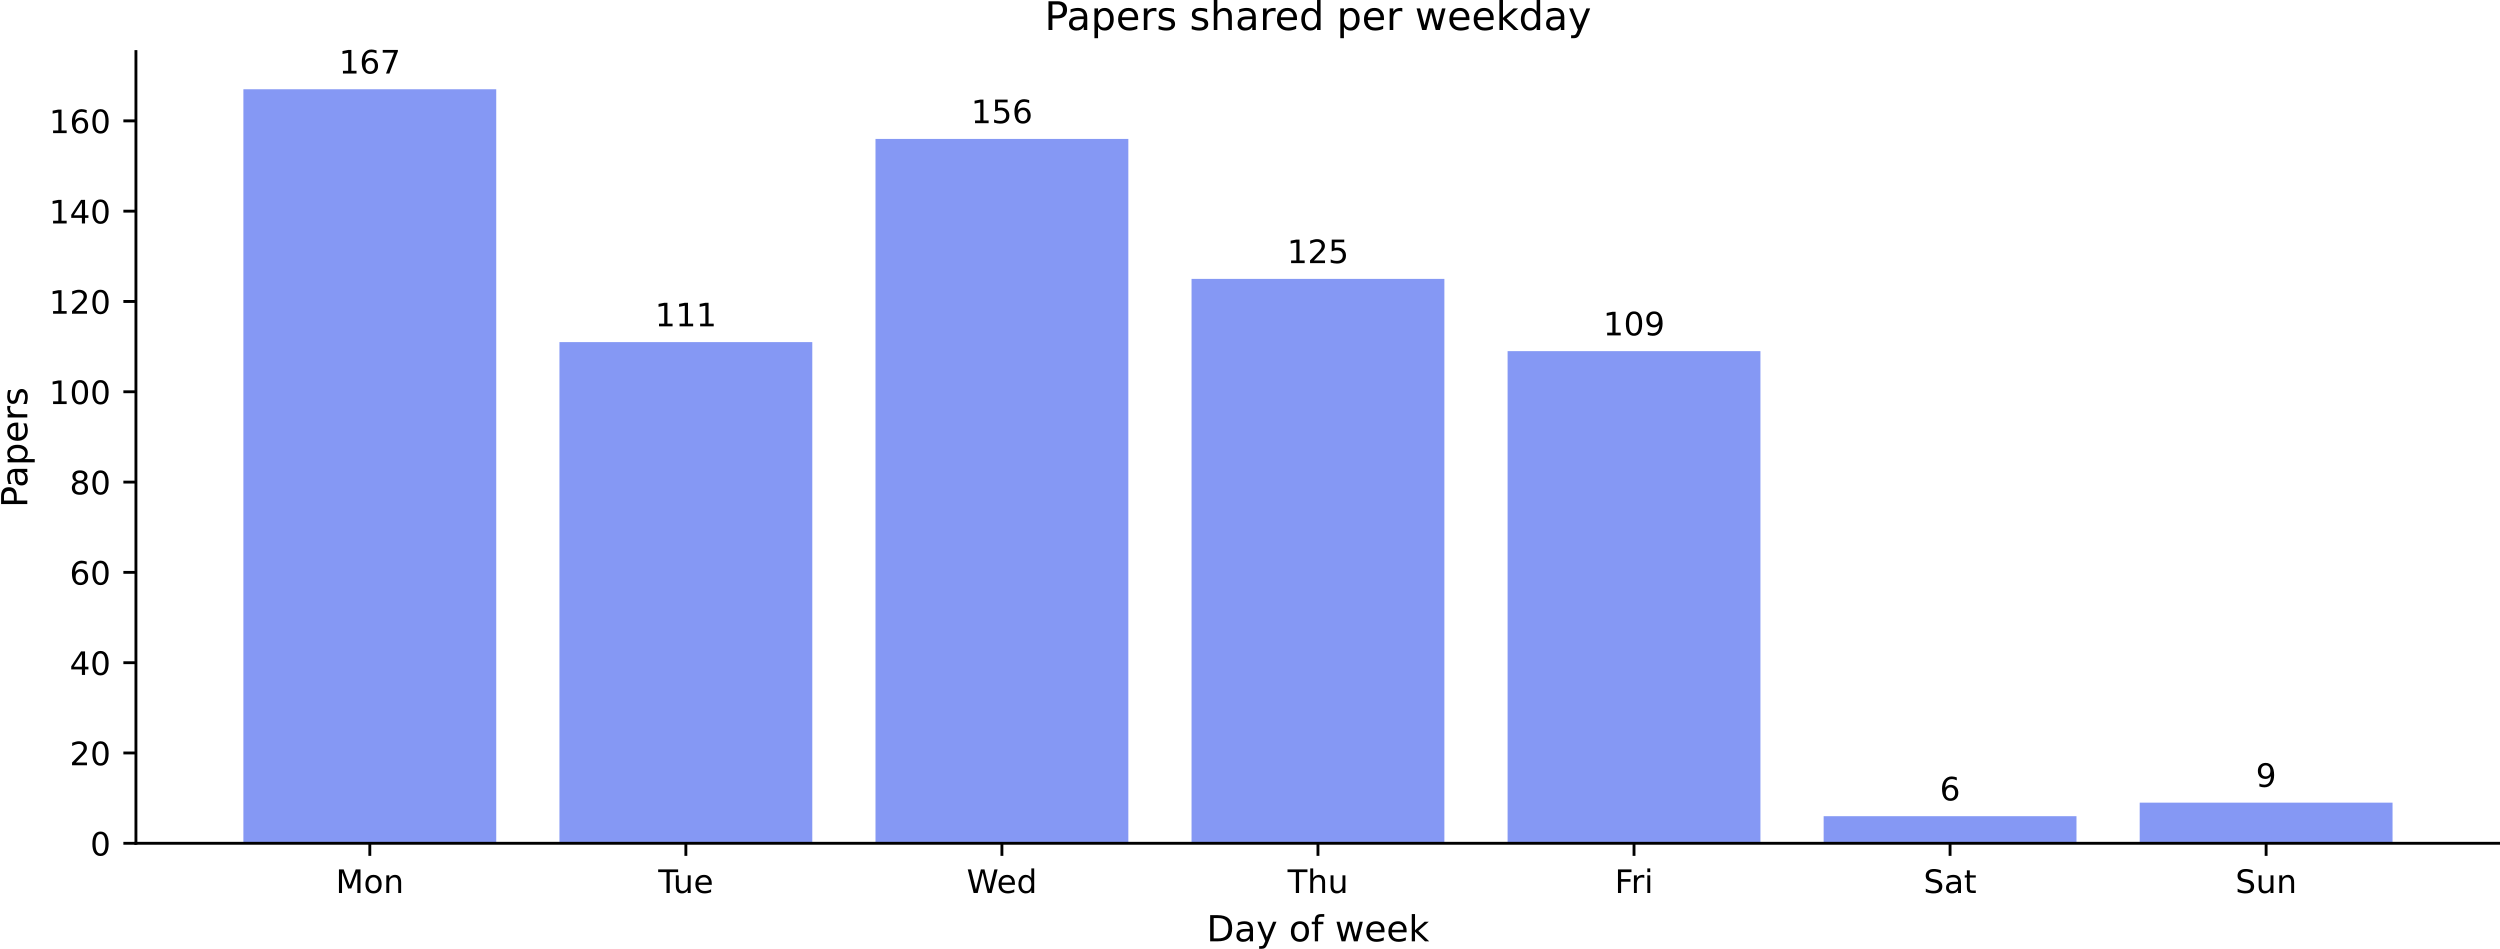
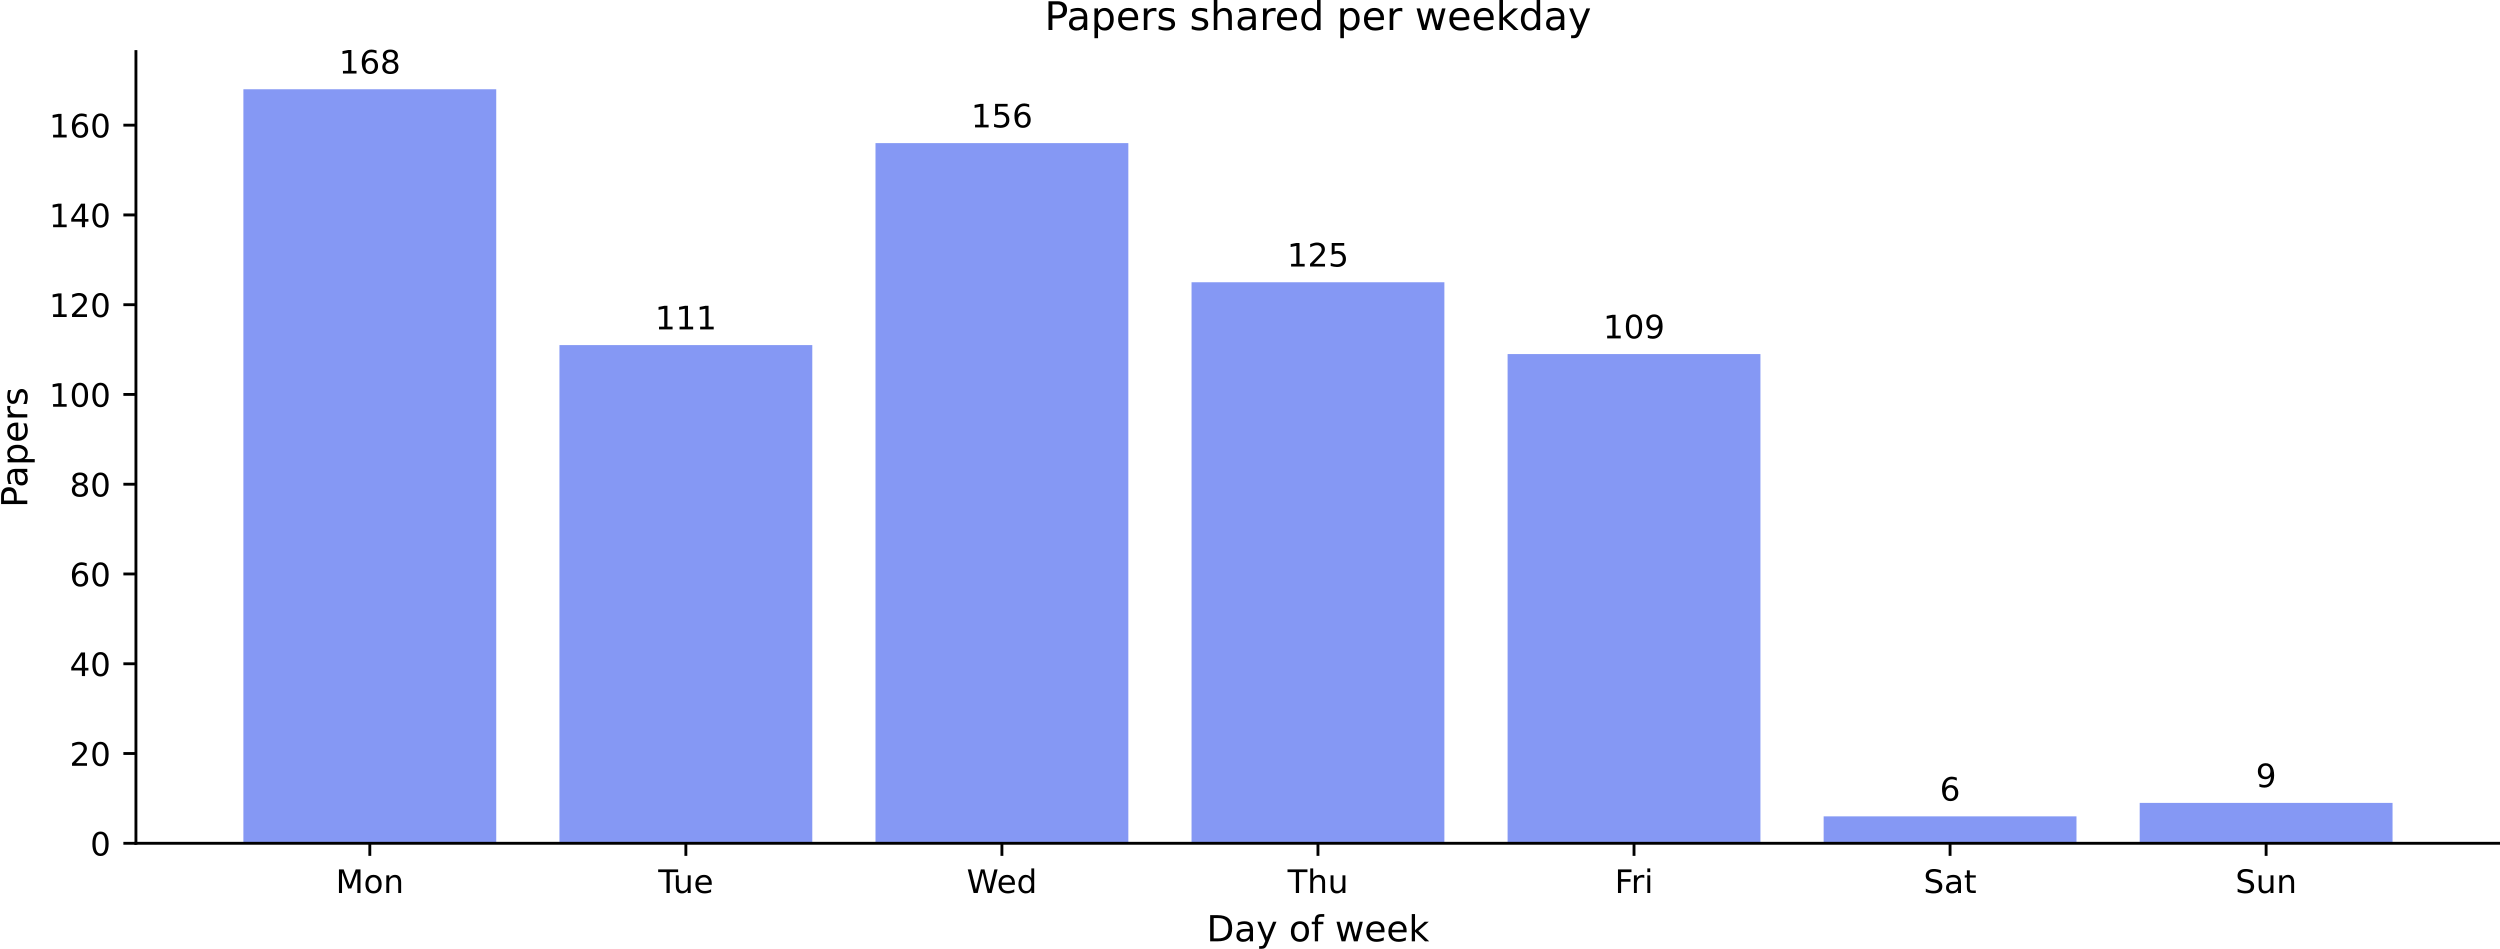
<svg xmlns="http://www.w3.org/2000/svg" xmlns:xlink="http://www.w3.org/1999/xlink" width="696.24pt" height="264.24pt" viewBox="0 0 696.24 264.24" version="1.1">
  <defs>
    <style type="text/css">*{stroke-linejoin: round; stroke-linecap: butt}</style>
  </defs>
  <g id="figure_1">
    <g id="patch_1">
      <path d="M 0 264.24  L 696.24 264.24  L 696.24 0  L 0 0  L 0 264.24  z " style="fill: none" />
    </g>
    <g id="axes_1">
      <g id="patch_2">
        <path d="M 37.857 234.852  L 696.24 234.852  L 696.24 14.358  L 37.857 14.358  L 37.857 234.852  z " style="fill: none" />
      </g>
      <g id="patch_3">
-         <path d="M 67.783 234.852  L 138.199 234.852  L 138.199 24.858  L 67.783 24.858  z " clip-path="url(#pce45de5366)" style="fill: #4361ee; opacity: 0.65" />
+         <path d="M 67.783 234.852  L 138.199 234.852  L 138.199 24.858  L 67.783 24.858  z " clip-path="url(#p9580990836)" style="fill: #4361ee; opacity: 0.65" />
      </g>
      <g id="patch_4">
-         <path d="M 155.803 234.852  L 226.218 234.852  L 226.218 95.275  L 155.803 95.275  z " clip-path="url(#pce45de5366)" style="fill: #4361ee; opacity: 0.65" />
+         <path d="M 155.803 234.852  L 226.218 234.852  L 226.218 96.106  L 155.803 96.106  z " clip-path="url(#p9580990836)" style="fill: #4361ee; opacity: 0.65" />
      </g>
      <g id="patch_5">
-         <path d="M 243.822 234.852  L 314.237 234.852  L 314.237 38.69  L 243.822 38.69  z " clip-path="url(#pce45de5366)" style="fill: #4361ee; opacity: 0.65" />
+         <path d="M 243.822 234.852  L 314.237 234.852  L 314.237 39.858  L 243.822 39.858  z " clip-path="url(#p9580990836)" style="fill: #4361ee; opacity: 0.65" />
      </g>
      <g id="patch_6">
-         <path d="M 331.841 234.852  L 402.256 234.852  L 402.256 77.671  L 331.841 77.671  z " clip-path="url(#pce45de5366)" style="fill: #4361ee; opacity: 0.65" />
+         <path d="M 331.841 234.852  L 402.256 234.852  L 402.256 78.606  L 331.841 78.606  z " clip-path="url(#p9580990836)" style="fill: #4361ee; opacity: 0.65" />
      </g>
      <g id="patch_7">
-         <path d="M 419.86 234.852  L 490.275 234.852  L 490.275 97.79  L 419.86 97.79  z " clip-path="url(#pce45de5366)" style="fill: #4361ee; opacity: 0.65" />
+         <path d="M 419.86 234.852  L 490.275 234.852  L 490.275 98.606  L 419.86 98.606  z " clip-path="url(#p9580990836)" style="fill: #4361ee; opacity: 0.65" />
      </g>
      <g id="patch_8">
-         <path d="M 507.879 234.852  L 578.294 234.852  L 578.294 227.307  L 507.879 227.307  z " clip-path="url(#pce45de5366)" style="fill: #4361ee; opacity: 0.65" />
+         <path d="M 507.879 234.852  L 578.294 234.852  L 578.294 227.352  L 507.879 227.352  z " clip-path="url(#p9580990836)" style="fill: #4361ee; opacity: 0.65" />
      </g>
      <g id="patch_9">
-         <path d="M 595.898 234.852  L 666.313 234.852  L 666.313 223.535  L 595.898 223.535  z " clip-path="url(#pce45de5366)" style="fill: #4361ee; opacity: 0.65" />
+         <path d="M 595.898 234.852  L 666.313 234.852  L 666.313 223.602  L 595.898 223.602  z " clip-path="url(#p9580990836)" style="fill: #4361ee; opacity: 0.65" />
      </g>
      <g id="matplotlib.axis_1">
        <g id="xtick_1">
          <g id="line2d_1">
            <defs>
-               <path id="mc0f4e5fb45" d="M 0 0  L 0 3.5  " style="stroke: #000000; stroke-width: 0.8" />
+               <path id="m4e1c7ab646" d="M 0 0  L 0 3.5  " style="stroke: #000000; stroke-width: 0.8" />
            </defs>
            <g>
-               <use xlink:href="#mc0f4e5fb45" x="102.991" y="234.852" style="stroke: #000000; stroke-width: 0.8" />
+               <use xlink:href="#m4e1c7ab646" x="102.991" y="234.852" style="stroke: #000000; stroke-width: 0.8" />
            </g>
          </g>
          <g id="text_1">
            <text style="font-size: 9px; font-family: 'DejaVu Sans', 'Liberation Sans', 'Noto Sans', 'FreeSans', sans-serif; text-anchor: middle" x="102.991" y="248.69" transform="rotate(-0 102.991 248.6902)">Mon</text>
          </g>
        </g>
        <g id="xtick_2">
          <g id="line2d_2">
            <g>
-               <use xlink:href="#mc0f4e5fb45" x="191.01" y="234.852" style="stroke: #000000; stroke-width: 0.8" />
+               <use xlink:href="#m4e1c7ab646" x="191.01" y="234.852" style="stroke: #000000; stroke-width: 0.8" />
            </g>
          </g>
          <g id="text_2">
            <text style="font-size: 9px; font-family: 'DejaVu Sans', 'Liberation Sans', 'Noto Sans', 'FreeSans', sans-serif; text-anchor: middle" x="191.01" y="248.69" transform="rotate(-0 191.0102 248.6902)">Tue</text>
          </g>
        </g>
        <g id="xtick_3">
          <g id="line2d_3">
            <g>
-               <use xlink:href="#mc0f4e5fb45" x="279.029" y="234.852" style="stroke: #000000; stroke-width: 0.8" />
+               <use xlink:href="#m4e1c7ab646" x="279.029" y="234.852" style="stroke: #000000; stroke-width: 0.8" />
            </g>
          </g>
          <g id="text_3">
            <text style="font-size: 9px; font-family: 'DejaVu Sans', 'Liberation Sans', 'Noto Sans', 'FreeSans', sans-serif; text-anchor: middle" x="279.029" y="248.69" transform="rotate(-0 279.0293 248.6902)">Wed</text>
          </g>
        </g>
        <g id="xtick_4">
          <g id="line2d_4">
            <g>
-               <use xlink:href="#mc0f4e5fb45" x="367.048" y="234.852" style="stroke: #000000; stroke-width: 0.8" />
+               <use xlink:href="#m4e1c7ab646" x="367.048" y="234.852" style="stroke: #000000; stroke-width: 0.8" />
            </g>
          </g>
          <g id="text_4">
            <text style="font-size: 9px; font-family: 'DejaVu Sans', 'Liberation Sans', 'Noto Sans', 'FreeSans', sans-serif; text-anchor: middle" x="367.048" y="248.69" transform="rotate(-0 367.0484 248.6902)">Thu</text>
          </g>
        </g>
        <g id="xtick_5">
          <g id="line2d_5">
            <g>
-               <use xlink:href="#mc0f4e5fb45" x="455.068" y="234.852" style="stroke: #000000; stroke-width: 0.8" />
+               <use xlink:href="#m4e1c7ab646" x="455.068" y="234.852" style="stroke: #000000; stroke-width: 0.8" />
            </g>
          </g>
          <g id="text_5">
            <text style="font-size: 9px; font-family: 'DejaVu Sans', 'Liberation Sans', 'Noto Sans', 'FreeSans', sans-serif; text-anchor: middle" x="455.068" y="248.69" transform="rotate(-0 455.0676 248.6902)">Fri</text>
          </g>
        </g>
        <g id="xtick_6">
          <g id="line2d_6">
            <g>
-               <use xlink:href="#mc0f4e5fb45" x="543.087" y="234.852" style="stroke: #000000; stroke-width: 0.8" />
+               <use xlink:href="#m4e1c7ab646" x="543.087" y="234.852" style="stroke: #000000; stroke-width: 0.8" />
            </g>
          </g>
          <g id="text_6">
            <text style="font-size: 9px; font-family: 'DejaVu Sans', 'Liberation Sans', 'Noto Sans', 'FreeSans', sans-serif; text-anchor: middle" x="543.087" y="248.69" transform="rotate(-0 543.0867 248.6902)">Sat</text>
          </g>
        </g>
        <g id="xtick_7">
          <g id="line2d_7">
            <g>
-               <use xlink:href="#mc0f4e5fb45" x="631.106" y="234.852" style="stroke: #000000; stroke-width: 0.8" />
+               <use xlink:href="#m4e1c7ab646" x="631.106" y="234.852" style="stroke: #000000; stroke-width: 0.8" />
            </g>
          </g>
          <g id="text_7">
            <text style="font-size: 9px; font-family: 'DejaVu Sans', 'Liberation Sans', 'Noto Sans', 'FreeSans', sans-serif; text-anchor: middle" x="631.106" y="248.69" transform="rotate(-0 631.1058 248.6902)">Sun</text>
          </g>
        </g>
        <g id="text_8">
          <text style="font-size: 10px; font-family: 'DejaVu Sans', 'Liberation Sans', 'Noto Sans', 'FreeSans', sans-serif; text-anchor: middle" x="367.048" y="262.16" transform="rotate(-0 367.0484 262.1603)">Day of week</text>
        </g>
      </g>
      <g id="matplotlib.axis_2">
        <g id="ytick_1">
          <g id="line2d_8">
            <defs>
-               <path id="m82f74e4cf3" d="M 0 0  L -3.5 0  " style="stroke: #000000; stroke-width: 0.8" />
+               <path id="m6609af933f" d="M 0 0  L -3.5 0  " style="stroke: #000000; stroke-width: 0.8" />
            </defs>
            <g>
-               <use xlink:href="#m82f74e4cf3" x="37.857" y="234.852" style="stroke: #000000; stroke-width: 0.8" />
+               <use xlink:href="#m6609af933f" x="37.857" y="234.852" style="stroke: #000000; stroke-width: 0.8" />
            </g>
          </g>
          <g id="text_9">
            <text style="font-size: 9px; font-family: 'DejaVu Sans', 'Liberation Sans', 'Noto Sans', 'FreeSans', sans-serif; text-anchor: end" x="30.857" y="238.271" transform="rotate(-0 30.85687 238.2709)">0</text>
          </g>
        </g>
        <g id="ytick_2">
          <g id="line2d_9">
            <g>
-               <use xlink:href="#m82f74e4cf3" x="37.857" y="209.703" style="stroke: #000000; stroke-width: 0.8" />
+               <use xlink:href="#m6609af933f" x="37.857" y="209.852" style="stroke: #000000; stroke-width: 0.8" />
            </g>
          </g>
          <g id="text_10">
-             <text style="font-size: 9px; font-family: 'DejaVu Sans', 'Liberation Sans', 'Noto Sans', 'FreeSans', sans-serif; text-anchor: end" x="30.857" y="213.122" transform="rotate(-0 30.85687 213.1219)">20</text>
+             <text style="font-size: 9px; font-family: 'DejaVu Sans', 'Liberation Sans', 'Noto Sans', 'FreeSans', sans-serif; text-anchor: end" x="30.857" y="213.272" transform="rotate(-0 30.85687 213.2716)">20</text>
          </g>
        </g>
        <g id="ytick_3">
          <g id="line2d_10">
            <g>
-               <use xlink:href="#m82f74e4cf3" x="37.857" y="184.554" style="stroke: #000000; stroke-width: 0.8" />
+               <use xlink:href="#m6609af933f" x="37.857" y="184.853" style="stroke: #000000; stroke-width: 0.8" />
            </g>
          </g>
          <g id="text_11">
-             <text style="font-size: 9px; font-family: 'DejaVu Sans', 'Liberation Sans', 'Noto Sans', 'FreeSans', sans-serif; text-anchor: end" x="30.857" y="187.973" transform="rotate(-0 30.85687 187.973)">40</text>
+             <text style="font-size: 9px; font-family: 'DejaVu Sans', 'Liberation Sans', 'Noto Sans', 'FreeSans', sans-serif; text-anchor: end" x="30.857" y="188.272" transform="rotate(-0 30.85687 188.2724)">40</text>
          </g>
        </g>
        <g id="ytick_4">
          <g id="line2d_11">
            <g>
-               <use xlink:href="#m82f74e4cf3" x="37.857" y="159.405" style="stroke: #000000; stroke-width: 0.8" />
+               <use xlink:href="#m6609af933f" x="37.857" y="159.854" style="stroke: #000000; stroke-width: 0.8" />
            </g>
          </g>
          <g id="text_12">
-             <text style="font-size: 9px; font-family: 'DejaVu Sans', 'Liberation Sans', 'Noto Sans', 'FreeSans', sans-serif; text-anchor: end" x="30.857" y="162.824" transform="rotate(-0 30.85687 162.8241)">60</text>
+             <text style="font-size: 9px; font-family: 'DejaVu Sans', 'Liberation Sans', 'Noto Sans', 'FreeSans', sans-serif; text-anchor: end" x="30.857" y="163.273" transform="rotate(-0 30.85687 163.2731)">60</text>
          </g>
        </g>
        <g id="ytick_5">
          <g id="line2d_12">
            <g>
-               <use xlink:href="#m82f74e4cf3" x="37.857" y="134.256" style="stroke: #000000; stroke-width: 0.8" />
+               <use xlink:href="#m6609af933f" x="37.857" y="134.855" style="stroke: #000000; stroke-width: 0.8" />
            </g>
          </g>
          <g id="text_13">
-             <text style="font-size: 9px; font-family: 'DejaVu Sans', 'Liberation Sans', 'Noto Sans', 'FreeSans', sans-serif; text-anchor: end" x="30.857" y="137.675" transform="rotate(-0 30.85687 137.6751)">80</text>
+             <text style="font-size: 9px; font-family: 'DejaVu Sans', 'Liberation Sans', 'Noto Sans', 'FreeSans', sans-serif; text-anchor: end" x="30.857" y="138.274" transform="rotate(-0 30.85687 138.2739)">80</text>
          </g>
        </g>
        <g id="ytick_6">
          <g id="line2d_13">
            <g>
-               <use xlink:href="#m82f74e4cf3" x="37.857" y="109.107" style="stroke: #000000; stroke-width: 0.8" />
+               <use xlink:href="#m6609af933f" x="37.857" y="109.855" style="stroke: #000000; stroke-width: 0.8" />
            </g>
          </g>
          <g id="text_14">
-             <text style="font-size: 9px; font-family: 'DejaVu Sans', 'Liberation Sans', 'Noto Sans', 'FreeSans', sans-serif; text-anchor: end" x="30.857" y="112.526" transform="rotate(-0 30.85687 112.5262)">100</text>
+             <text style="font-size: 9px; font-family: 'DejaVu Sans', 'Liberation Sans', 'Noto Sans', 'FreeSans', sans-serif; text-anchor: end" x="30.857" y="113.275" transform="rotate(-0 30.85687 113.2747)">100</text>
          </g>
        </g>
        <g id="ytick_7">
          <g id="line2d_14">
            <g>
-               <use xlink:href="#m82f74e4cf3" x="37.857" y="83.958" style="stroke: #000000; stroke-width: 0.8" />
+               <use xlink:href="#m6609af933f" x="37.857" y="84.856" style="stroke: #000000; stroke-width: 0.8" />
            </g>
          </g>
          <g id="text_15">
-             <text style="font-size: 9px; font-family: 'DejaVu Sans', 'Liberation Sans', 'Noto Sans', 'FreeSans', sans-serif; text-anchor: end" x="30.857" y="87.377" transform="rotate(-0 30.85687 87.37725)">120</text>
+             <text style="font-size: 9px; font-family: 'DejaVu Sans', 'Liberation Sans', 'Noto Sans', 'FreeSans', sans-serif; text-anchor: end" x="30.857" y="88.275" transform="rotate(-0 30.85687 88.27543)">120</text>
          </g>
        </g>
        <g id="ytick_8">
          <g id="line2d_15">
            <g>
-               <use xlink:href="#m82f74e4cf3" x="37.857" y="58.809" style="stroke: #000000; stroke-width: 0.8" />
+               <use xlink:href="#m6609af933f" x="37.857" y="59.857" style="stroke: #000000; stroke-width: 0.8" />
            </g>
          </g>
          <g id="text_16">
-             <text style="font-size: 9px; font-family: 'DejaVu Sans', 'Liberation Sans', 'Noto Sans', 'FreeSans', sans-serif; text-anchor: end" x="30.857" y="62.228" transform="rotate(-0 30.85687 62.22832)">140</text>
+             <text style="font-size: 9px; font-family: 'DejaVu Sans', 'Liberation Sans', 'Noto Sans', 'FreeSans', sans-serif; text-anchor: end" x="30.857" y="63.276" transform="rotate(-0 30.85687 63.27619)">140</text>
          </g>
        </g>
        <g id="ytick_9">
          <g id="line2d_16">
            <g>
-               <use xlink:href="#m82f74e4cf3" x="37.857" y="33.66" style="stroke: #000000; stroke-width: 0.8" />
+               <use xlink:href="#m6609af933f" x="37.857" y="34.858" style="stroke: #000000; stroke-width: 0.8" />
            </g>
          </g>
          <g id="text_17">
-             <text style="font-size: 9px; font-family: 'DejaVu Sans', 'Liberation Sans', 'Noto Sans', 'FreeSans', sans-serif; text-anchor: end" x="30.857" y="37.079" transform="rotate(-0 30.85687 37.07939)">160</text>
+             <text style="font-size: 9px; font-family: 'DejaVu Sans', 'Liberation Sans', 'Noto Sans', 'FreeSans', sans-serif; text-anchor: end" x="30.857" y="38.277" transform="rotate(-0 30.85687 38.27695)">160</text>
          </g>
        </g>
        <g id="text_18">
          <text style="font-size: 10px; font-family: 'DejaVu Sans', 'Liberation Sans', 'Noto Sans', 'FreeSans', sans-serif; text-anchor: middle" x="7.598" y="124.605" transform="rotate(-90 7.598438 124.6049)">Papers</text>
        </g>
      </g>
      <g id="patch_10">
        <path d="M 37.857 234.852  L 37.857 14.358  " style="fill: none; stroke: #000000; stroke-width: 0.8; stroke-linejoin: miter; stroke-linecap: square" />
      </g>
      <g id="patch_11">
        <path d="M 37.857 234.852  L 696.24 234.852  " style="fill: none; stroke: #000000; stroke-width: 0.8; stroke-linejoin: miter; stroke-linecap: square" />
      </g>
      <g id="text_19">
-         <text style="font-size: 9px; font-family: 'DejaVu Sans', 'Liberation Sans', 'Noto Sans', 'FreeSans', sans-serif; text-anchor: middle" x="102.991" y="20.471" transform="rotate(-0 102.991 20.47135)">167</text>
+         <text style="font-size: 9px; font-family: 'DejaVu Sans', 'Liberation Sans', 'Noto Sans', 'FreeSans', sans-serif; text-anchor: middle" x="102.991" y="20.486" transform="rotate(-0 102.991 20.48632)">168</text>
      </g>
      <g id="text_20">
-         <text style="font-size: 9px; font-family: 'DejaVu Sans', 'Liberation Sans', 'Noto Sans', 'FreeSans', sans-serif; text-anchor: middle" x="191.01" y="90.888" transform="rotate(-0 191.0102 90.88836)">111</text>
+         <text style="font-size: 9px; font-family: 'DejaVu Sans', 'Liberation Sans', 'Noto Sans', 'FreeSans', sans-serif; text-anchor: middle" x="191.01" y="91.734" transform="rotate(-0 191.0102 91.73415)">111</text>
      </g>
      <g id="text_21">
-         <text style="font-size: 9px; font-family: 'DejaVu Sans', 'Liberation Sans', 'Noto Sans', 'FreeSans', sans-serif; text-anchor: middle" x="279.029" y="34.303" transform="rotate(-0 279.0293 34.30326)">156</text>
+         <text style="font-size: 9px; font-family: 'DejaVu Sans', 'Liberation Sans', 'Noto Sans', 'FreeSans', sans-serif; text-anchor: middle" x="279.029" y="35.486" transform="rotate(-0 279.0293 35.48586)">156</text>
      </g>
      <g id="text_22">
-         <text style="font-size: 9px; font-family: 'DejaVu Sans', 'Liberation Sans', 'Noto Sans', 'FreeSans', sans-serif; text-anchor: middle" x="367.048" y="73.284" transform="rotate(-0 367.0484 73.28411)">125</text>
+         <text style="font-size: 9px; font-family: 'DejaVu Sans', 'Liberation Sans', 'Noto Sans', 'FreeSans', sans-serif; text-anchor: middle" x="367.048" y="74.235" transform="rotate(-0 367.0484 74.23468)">125</text>
      </g>
      <g id="text_23">
-         <text style="font-size: 9px; font-family: 'DejaVu Sans', 'Liberation Sans', 'Noto Sans', 'FreeSans', sans-serif; text-anchor: middle" x="455.068" y="93.403" transform="rotate(-0 455.0676 93.40326)">109</text>
+         <text style="font-size: 9px; font-family: 'DejaVu Sans', 'Liberation Sans', 'Noto Sans', 'FreeSans', sans-serif; text-anchor: middle" x="455.068" y="94.234" transform="rotate(-0 455.0676 94.23407)">109</text>
      </g>
      <g id="text_24">
-         <text style="font-size: 9px; font-family: 'DejaVu Sans', 'Liberation Sans', 'Noto Sans', 'FreeSans', sans-serif; text-anchor: middle" x="543.087" y="222.92" transform="rotate(-0 543.0867 222.9203)">6</text>
+         <text style="font-size: 9px; font-family: 'DejaVu Sans', 'Liberation Sans', 'Noto Sans', 'FreeSans', sans-serif; text-anchor: middle" x="543.087" y="222.98" transform="rotate(-0 543.0867 222.9801)">6</text>
      </g>
      <g id="text_25">
-         <text style="font-size: 9px; font-family: 'DejaVu Sans', 'Liberation Sans', 'Noto Sans', 'FreeSans', sans-serif; text-anchor: middle" x="631.106" y="219.148" transform="rotate(-0 631.1058 219.1479)">9</text>
+         <text style="font-size: 9px; font-family: 'DejaVu Sans', 'Liberation Sans', 'Noto Sans', 'FreeSans', sans-serif; text-anchor: middle" x="631.106" y="219.23" transform="rotate(-0 631.1058 219.2303)">9</text>
      </g>
      <g id="text_26">
        <text style="font-size: 11px; font-family: 'DejaVu Sans', 'Liberation Sans', 'Noto Sans', 'FreeSans', sans-serif; text-anchor: middle" x="367.048" y="8.358" transform="rotate(-0 367.0484 8.358281)">Papers shared per weekday</text>
      </g>
    </g>
  </g>
  <defs>
-     <clipPath id="pce45de5366">
+     <clipPath id="p9580990836">
      <rect x="37.857" y="14.358" width="658.383" height="220.493" />
    </clipPath>
  </defs>
</svg>
